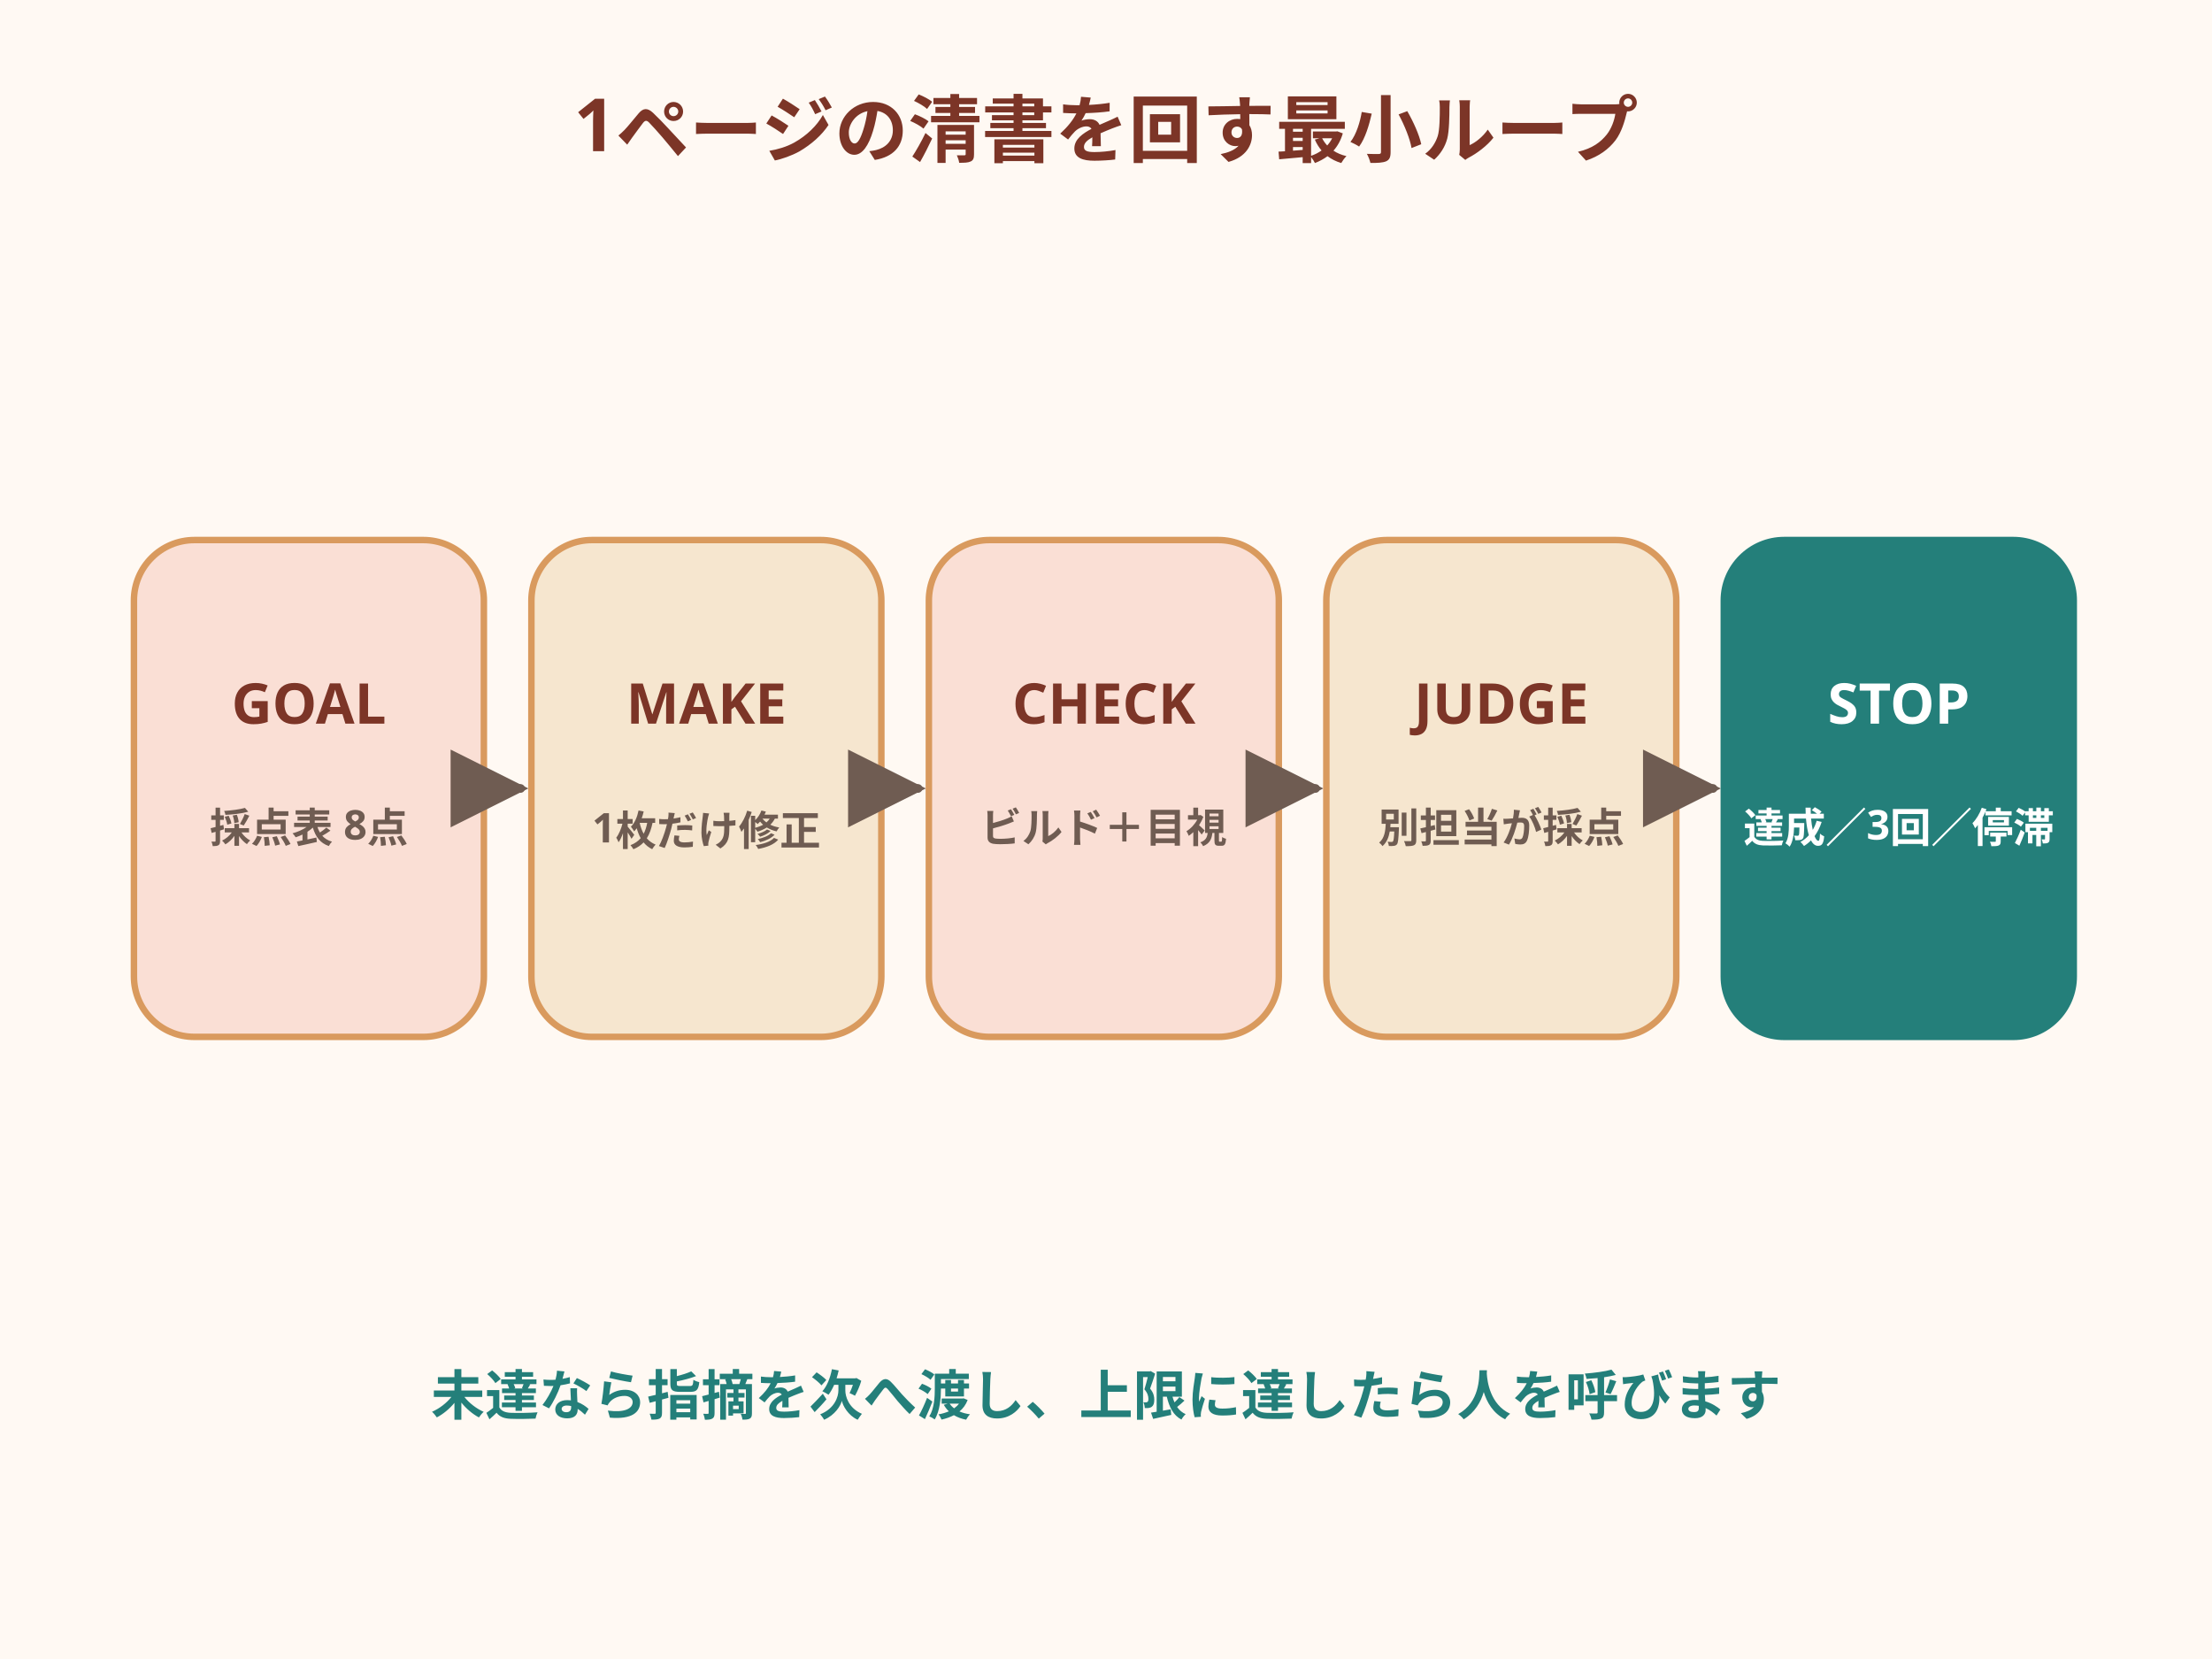
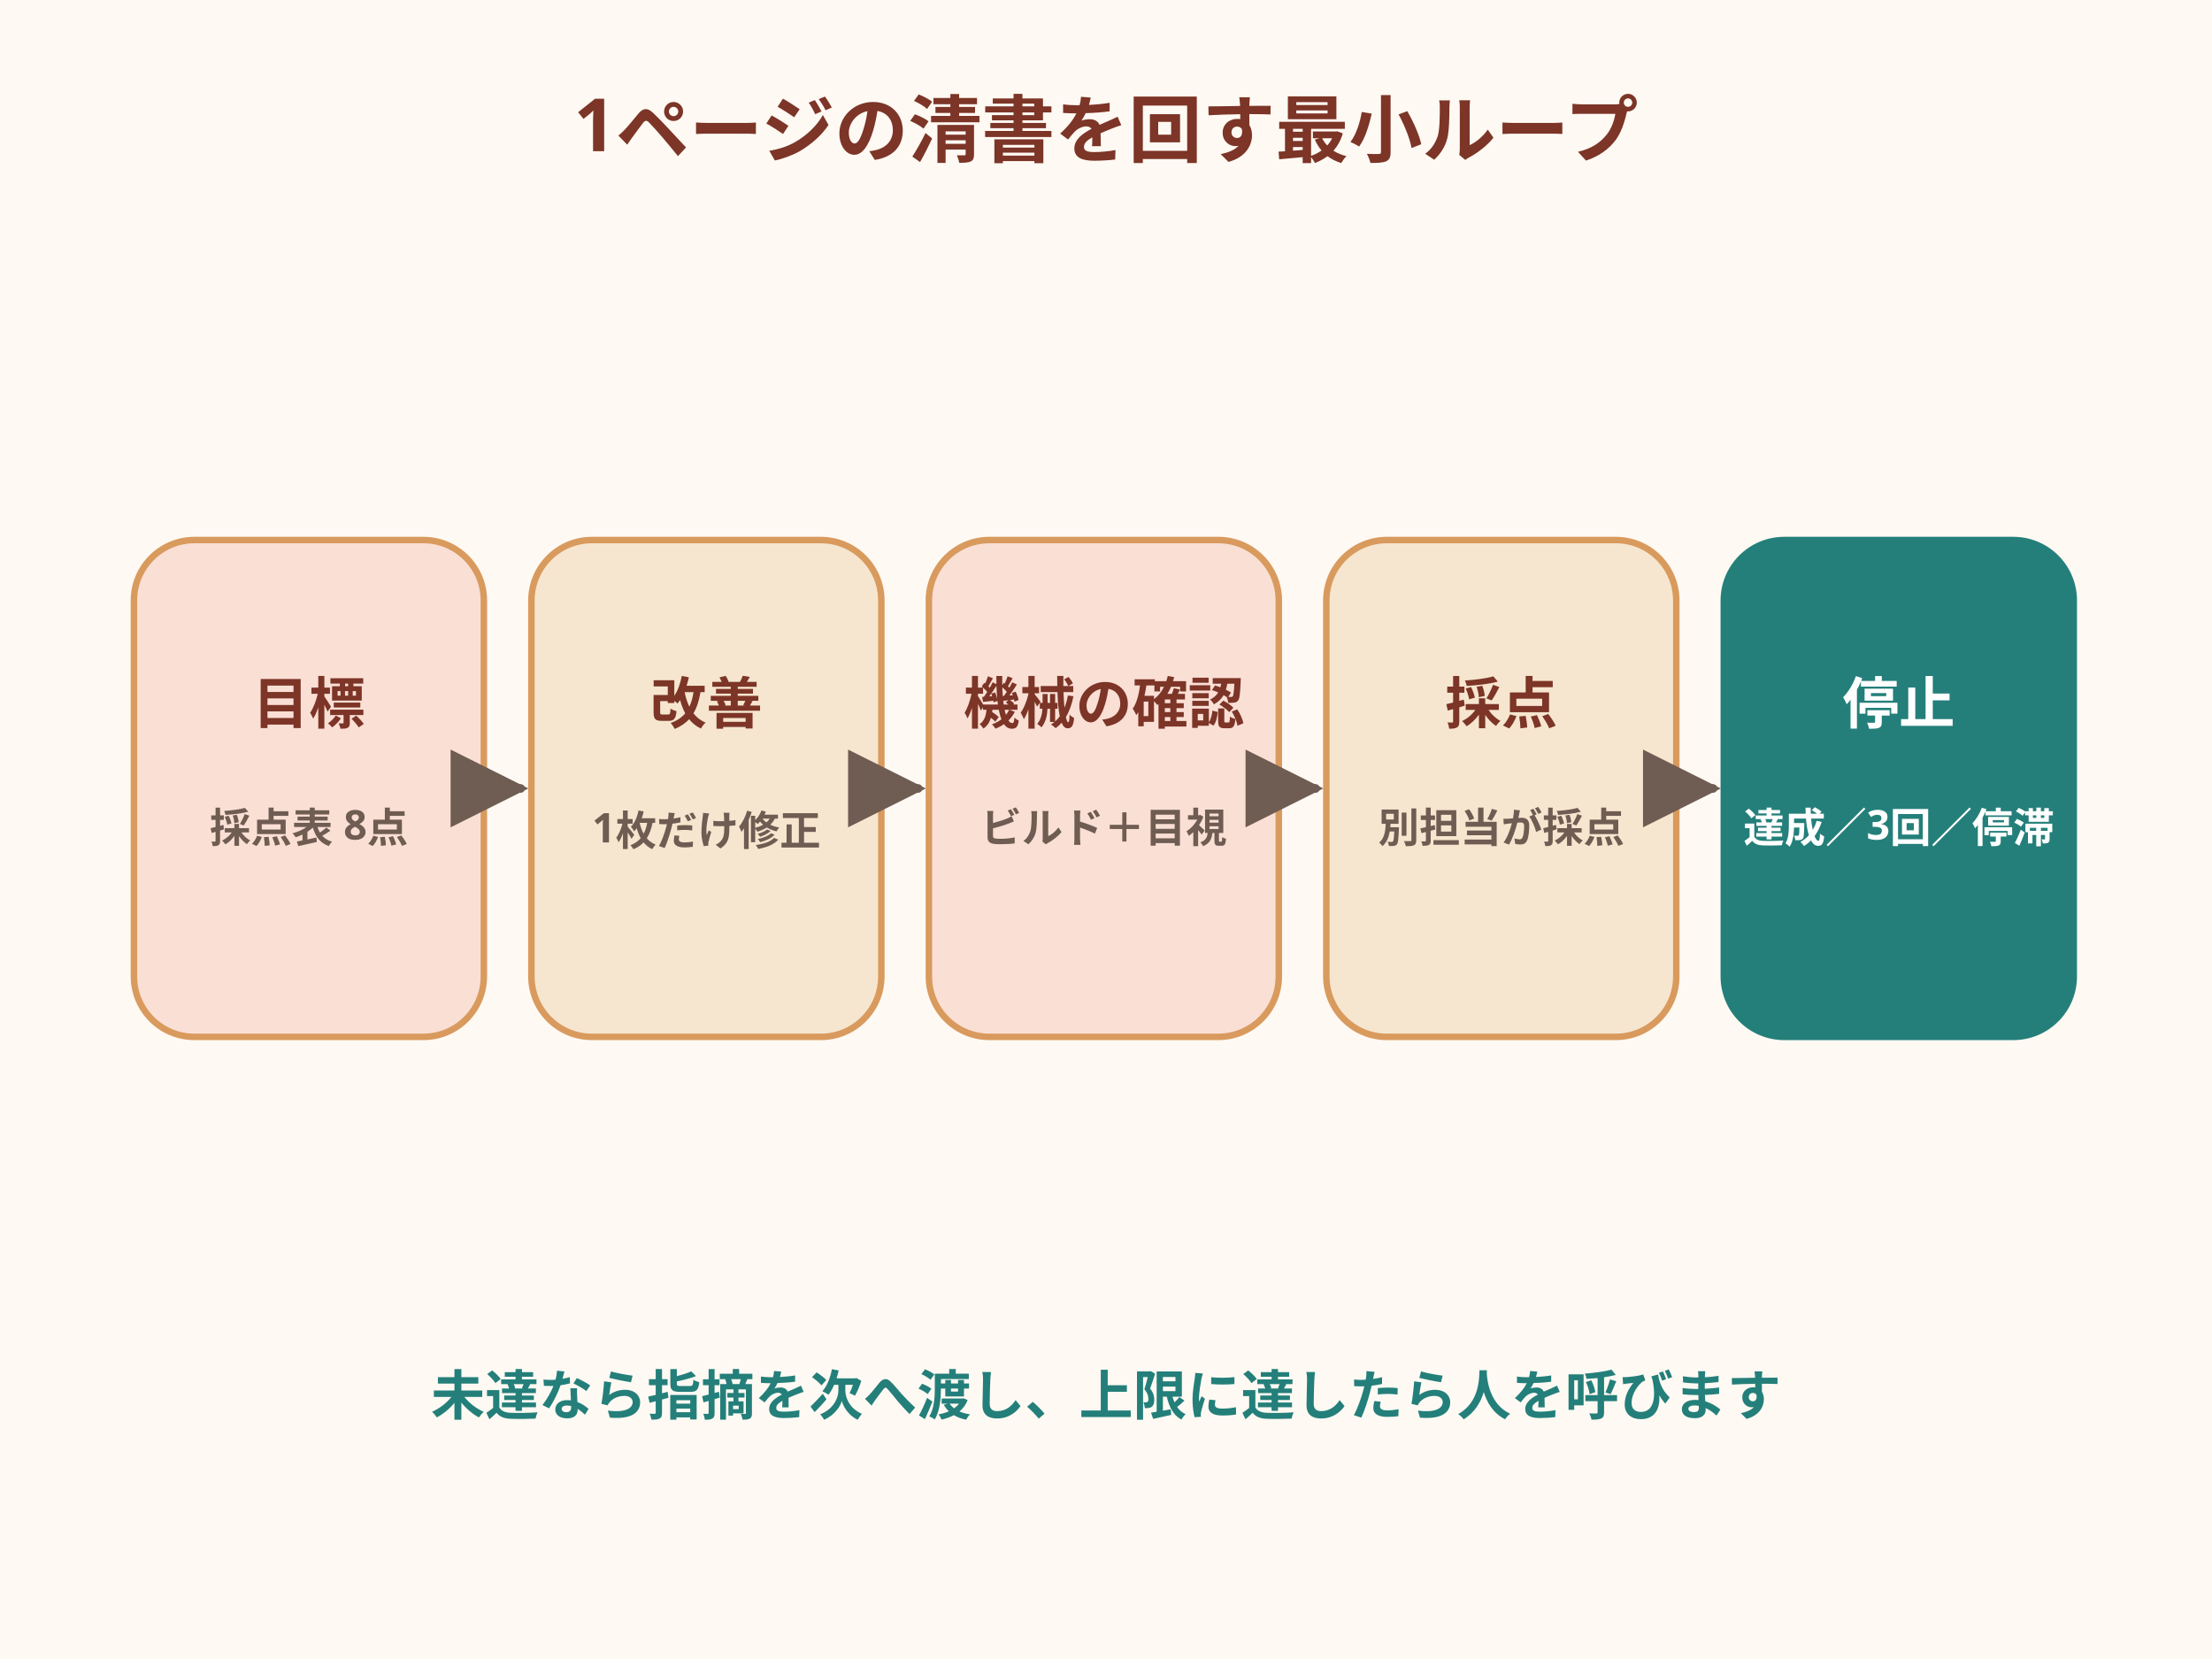
<svg xmlns="http://www.w3.org/2000/svg" width="1024" height="768" viewBox="0 0 1024 768">
  <defs>
    <marker id="arrow" viewBox="0 0 10 10" refX="9" refY="5" markerWidth="9" markerHeight="9" orient="auto-start-reverse">
      <path d="M 0 0 L 10 5 L 0 10 z" fill="context-stroke" />
    </marker>
  </defs>
  <rect width="1024" height="768" fill="#FFF9F3" />
  <text x="512" y="70" text-anchor="middle" font-family="Hiragino Sans, Yu Gothic, sans-serif" font-size="34" font-weight="800" fill="#7C3527">1ページの清書を回す最小ループ</text>
  <rect x="62" y="250" width="162" height="230" rx="28" fill="#FADFD5" stroke="#D99A5E" stroke-width="3" />
-   <text x="143" y="335" text-anchor="middle" font-family="Hiragino Sans, Yu Gothic, sans-serif" font-size="26" font-weight="800" fill="#7C3527">GOAL</text>
+   <text x="143" y="335" text-anchor="middle" font-family="Hiragino Sans, Yu Gothic, sans-serif" font-size="26" font-weight="800" fill="#7C3527">目標</text>
  <text x="143" y="390" text-anchor="middle" font-family="Hiragino Sans, Yu Gothic, sans-serif" font-size="19" font-weight="600" fill="#6F5C52">採点表 8点</text>
  <line x1="229" y1="365" x2="241" y2="365" stroke="#6F5C52" stroke-width="4" stroke-linecap="round" marker-end="url(#arrow)" />
  <rect x="246" y="250" width="162" height="230" rx="28" fill="#F6E6CF" stroke="#D99A5E" stroke-width="3" />
-   <text x="327" y="335" text-anchor="middle" font-family="Hiragino Sans, Yu Gothic, sans-serif" font-size="26" font-weight="800" fill="#7C3527">MAKE</text>
+   <text x="327" y="335" text-anchor="middle" font-family="Hiragino Sans, Yu Gothic, sans-serif" font-size="26" font-weight="800" fill="#7C3527">改善</text>
  <text x="327" y="390" text-anchor="middle" font-family="Hiragino Sans, Yu Gothic, sans-serif" font-size="19" font-weight="600" fill="#6F5C52">1枚だけ修正</text>
  <line x1="413" y1="365" x2="425" y2="365" stroke="#6F5C52" stroke-width="4" stroke-linecap="round" marker-end="url(#arrow)" />
  <rect x="430" y="250" width="162" height="230" rx="28" fill="#FADFD5" stroke="#D99A5E" stroke-width="3" />
-   <text x="511" y="335" text-anchor="middle" font-family="Hiragino Sans, Yu Gothic, sans-serif" font-size="26" font-weight="800" fill="#7C3527">CHECK</text>
+   <text x="511" y="335" text-anchor="middle" font-family="Hiragino Sans, Yu Gothic, sans-serif" font-size="26" font-weight="800" fill="#7C3527">機械の確認</text>
  <text x="511" y="390" text-anchor="middle" font-family="Hiragino Sans, Yu Gothic, sans-serif" font-size="19" font-weight="600" fill="#6F5C52">ビルド＋目視</text>
  <line x1="597" y1="365" x2="609" y2="365" stroke="#6F5C52" stroke-width="4" stroke-linecap="round" marker-end="url(#arrow)" />
  <rect x="614" y="250" width="162" height="230" rx="28" fill="#F6E6CF" stroke="#D99A5E" stroke-width="3" />
-   <text x="695" y="335" text-anchor="middle" font-family="Hiragino Sans, Yu Gothic, sans-serif" font-size="26" font-weight="800" fill="#7C3527">JUDGE</text>
+   <text x="695" y="335" text-anchor="middle" font-family="Hiragino Sans, Yu Gothic, sans-serif" font-size="26" font-weight="800" fill="#7C3527">採点</text>
  <text x="695" y="390" text-anchor="middle" font-family="Hiragino Sans, Yu Gothic, sans-serif" font-size="19" font-weight="600" fill="#6F5C52">別担当が採点</text>
  <line x1="781" y1="365" x2="793" y2="365" stroke="#6F5C52" stroke-width="4" stroke-linecap="round" marker-end="url(#arrow)" />
  <rect x="798" y="250" width="162" height="230" rx="28" fill="#247F7A" stroke="#247F7A" stroke-width="3" />
-   <text x="879" y="335" text-anchor="middle" font-family="Hiragino Sans, Yu Gothic, sans-serif" font-size="26" font-weight="800" fill="#FFFFFF">STOP</text>
+   <text x="879" y="335" text-anchor="middle" font-family="Hiragino Sans, Yu Gothic, sans-serif" font-size="26" font-weight="800" fill="#FFFFFF">停止</text>
  <text x="879" y="390" text-anchor="middle" font-family="Hiragino Sans, Yu Gothic, sans-serif" font-size="19" font-weight="600" fill="#FFFFFF">達成／3回／停滞</text>
  <text x="512" y="655" text-anchor="middle" font-family="Hiragino Sans, Yu Gothic, sans-serif" font-size="25" font-weight="800" fill="#247F7A">未達なら指摘を次へ渡し、上限に達したら人を呼びます</text>
</svg>
